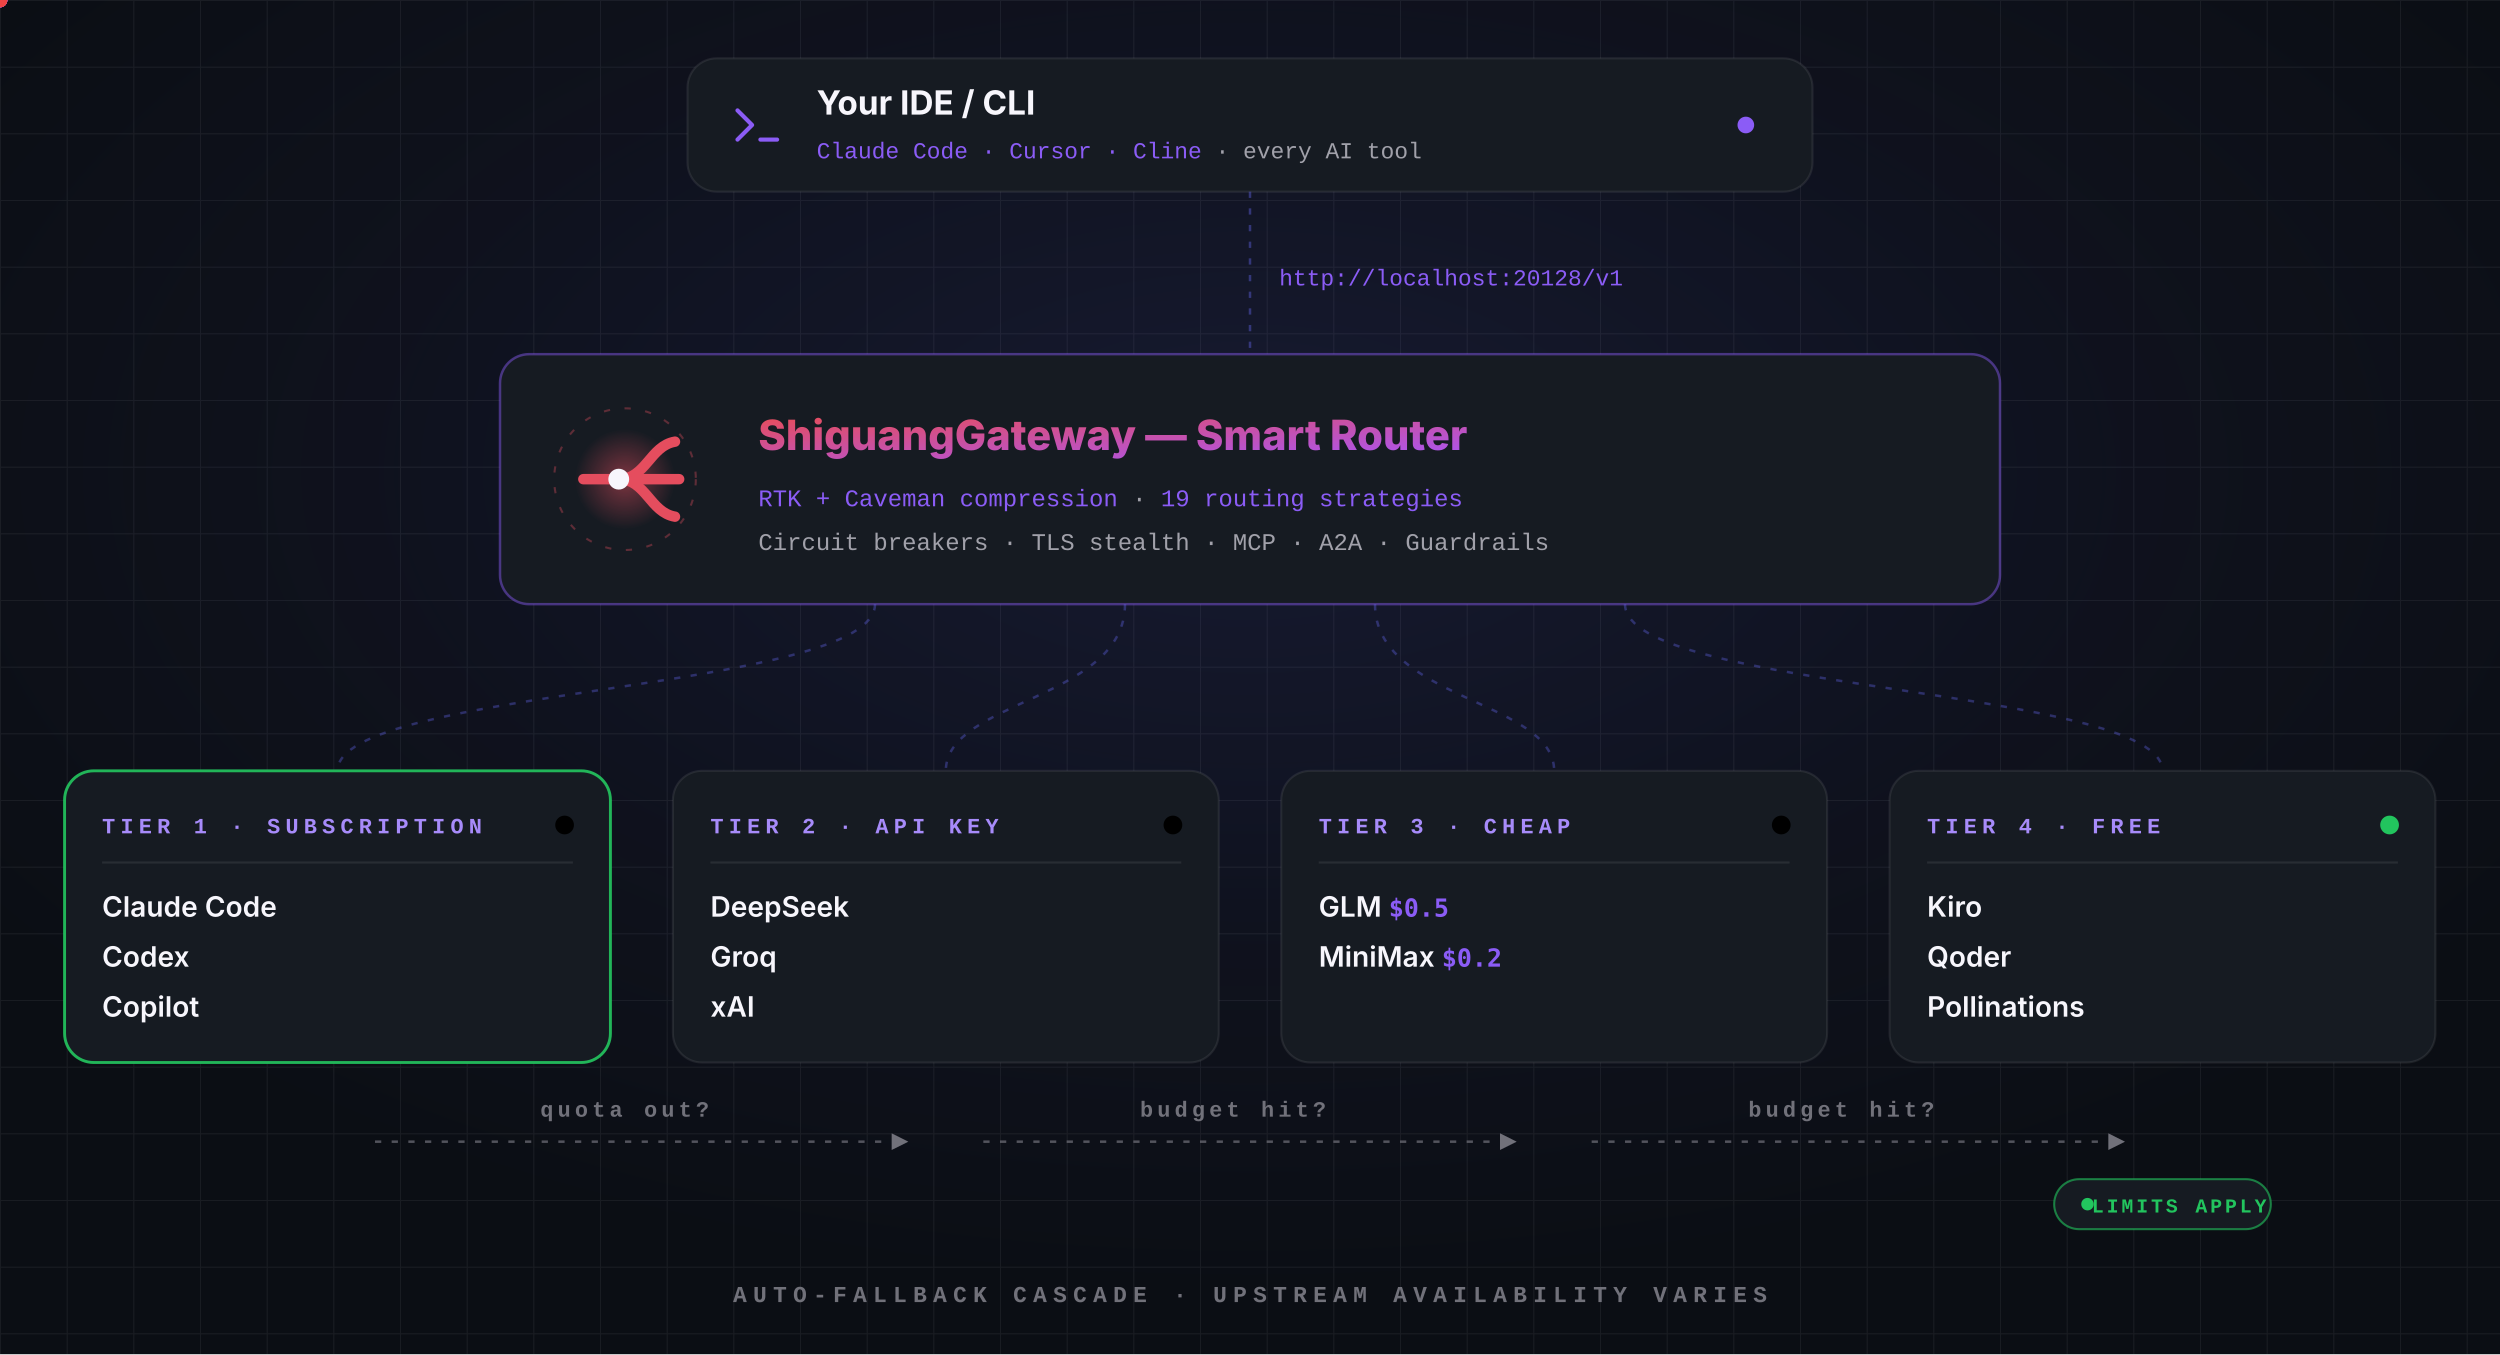
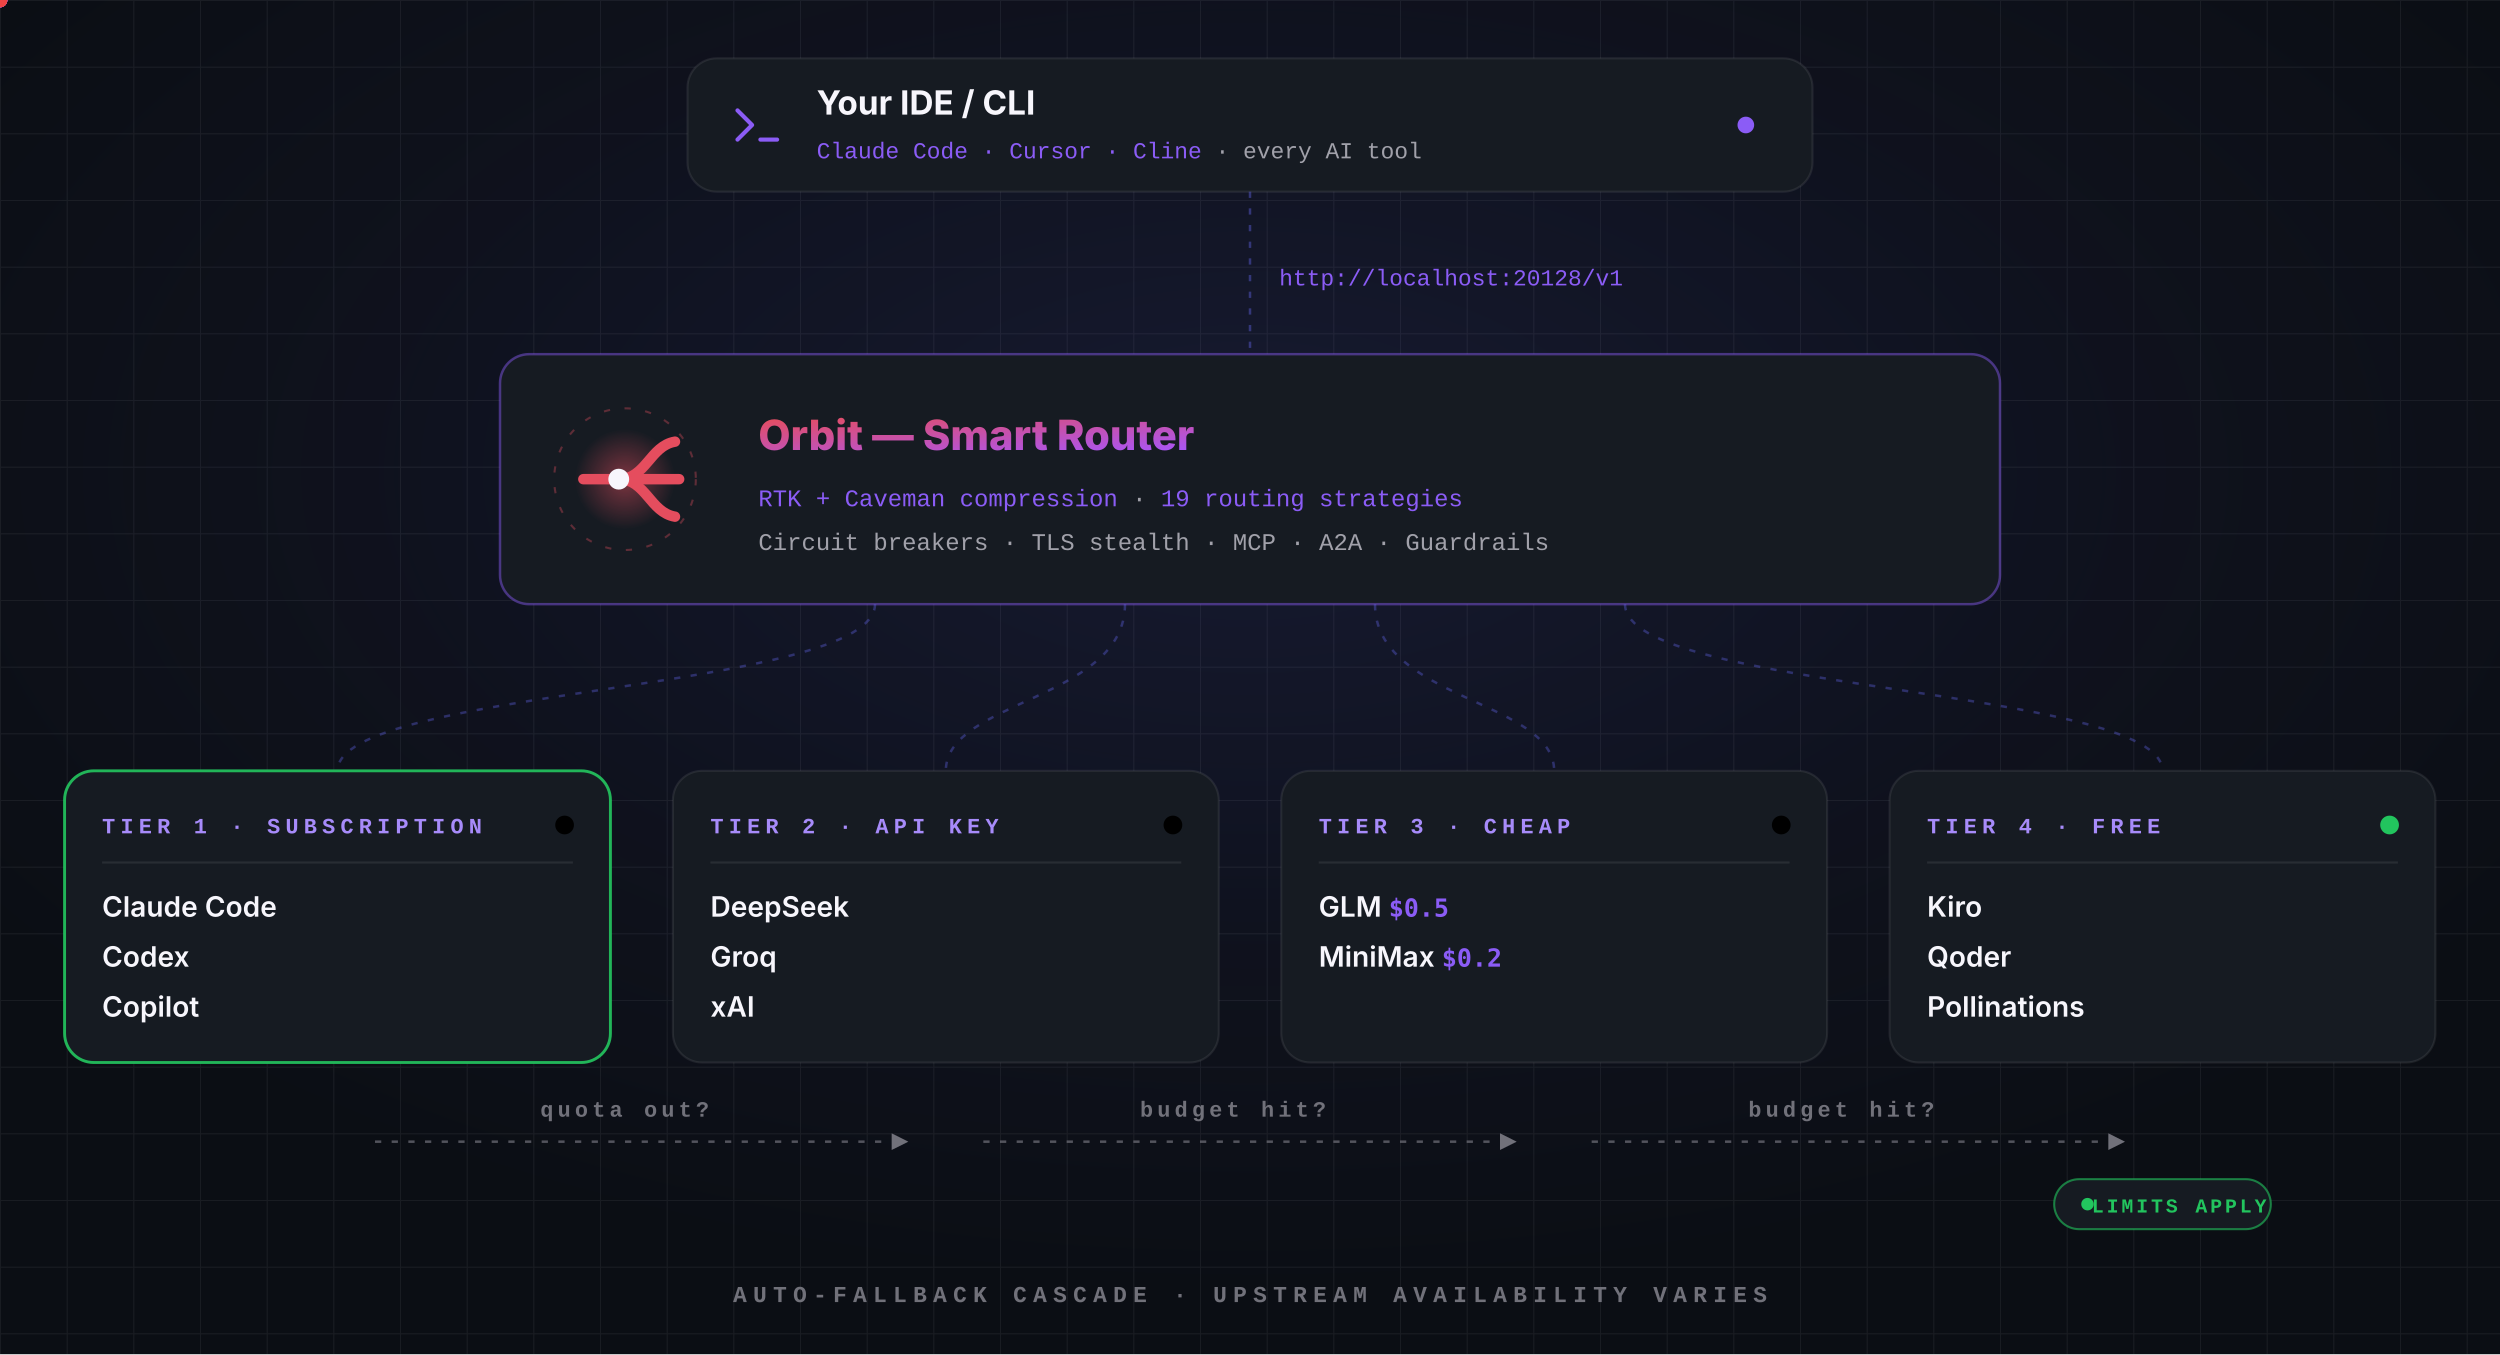
- <svg xmlns="http://www.w3.org/2000/svg" viewBox="0 0 1200 650" role="img" aria-label="ShiguangGateway request flow — auto-fallback cascade across 4 provider tiers">
+ <svg xmlns="http://www.w3.org/2000/svg" viewBox="0 0 1200 650" role="img" aria-label="Orbit request flow — auto-fallback cascade across 4 provider tiers">
  <defs>
    <radialGradient id="hubGlow" cx="50%" cy="50%" r="50%">
      <stop offset="0%" stop-color="#e54d5e" stop-opacity="0.5" />
      <stop offset="100%" stop-color="#e54d5e" stop-opacity="0" />
    </radialGradient>
    <radialGradient id="bgGlow" cx="50%" cy="35%" r="60%">
      <stop offset="0%" stop-color="#6366f1" stop-opacity="0.13" />
      <stop offset="60%" stop-color="#6366f1" stop-opacity="0.04" />
      <stop offset="100%" stop-color="#6366f1" stop-opacity="0" />
    </radialGradient>
    <linearGradient id="cardGrad" x1="0" x2="0" y1="0" y2="1">
      <stop offset="0%" stop-color="#161b22" stop-opacity="1" />
      <stop offset="100%" stop-color="#161b22" stop-opacity="1" />
    </linearGradient>
    <path id="pIn" d="M 600,92 L 600,170" />
    <path id="pT1" d="M 420,290 C 420,332 162,330 162,370" />
    <path id="pT2" d="M 540,290 C 540,336 454,336 454,370" />
    <path id="pT3" d="M 660,290 C 660,336 746,336 746,370" />
    <path id="pT4" d="M 780,290 C 780,332 1038,330 1038,370" />
    <path id="pC1" d="M 180,548 L 428,548" />
    <path id="pC2" d="M 472,548 L 720,548" />
    <path id="pC3" d="M 764,548 L 1012,548" />
    <linearGradient id="gradBrand" x1="0" y1="0" x2="1" y2="1">
      <stop offset="0%" stop-color="#e54d5e" />
      <stop offset="100%" stop-color="#a855f7" />
    </linearGradient>
    <pattern id="gridPaper" width="32" height="32" patternUnits="userSpaceOnUse">
      <path d="M 32 0 L 0 0 0 32" fill="none" stroke="#ffffff" stroke-opacity="0.06" stroke-width="1" />
    </pattern>
  </defs>
  <rect width="1200" height="650" fill="#0b0e14" />
  <rect width="1200" height="650" fill="url(#gridPaper)" />
  <rect width="1200" height="650" fill="url(#bgGlow)" />
  <rect x="330" y="28" width="540" height="64" rx="14" fill="url(#cardGrad)" stroke="#ffffff" stroke-opacity="0.08" stroke-width="1" />
  <g transform="translate(362, 60)" stroke="#8b5cf6" stroke-width="2" stroke-linecap="round" stroke-linejoin="round" fill="none">
    <path d="M -8 -7 L -1 0 L -8 7" />
    <line x1="3" y1="7" x2="11" y2="7" />
  </g>
  <text x="392" y="55" font-family="Inter, 'Segoe UI', Arial, Helvetica, system-ui, sans-serif" font-size="16" font-weight="700" fill="#F7F6FC">Your IDE / CLI</text>
  <text x="392" y="76" font-family="Consolas, 'Courier New', monospace" font-size="11" fill="#a1a1aa">
    <tspan fill="#8b5cf6">Claude Code · Cursor · Cline</tspan> · every AI tool</text>
  <circle cx="838" cy="60" r="4" fill="#8b5cf6">
    <animate attributeName="opacity" values="1;0.4;1" dur="2.5s" repeatCount="indefinite" />
  </circle>
  <use href="#pIn" stroke="#6366f1" stroke-width="1.2" stroke-dasharray="3 5" opacity="0.4" />
  <text x="614" y="137" font-family="Consolas, 'Courier New', monospace" font-size="11" fill="#8b5cf6">http://localhost:20128/v1</text>
  <g fill="#a78bfa">
    <circle r="3.2">
      <animateMotion dur="1.6s" repeatCount="indefinite" begin="0s">
        <mpath href="#pIn" />
      </animateMotion>
      <animate attributeName="opacity" values="0;1;1;0" dur="1.6s" begin="0s" repeatCount="indefinite" />
    </circle>
    <circle r="3.2">
      <animateMotion dur="1.6s" repeatCount="indefinite" begin="0.55s">
        <mpath href="#pIn" />
      </animateMotion>
      <animate attributeName="opacity" values="0;1;1;0" dur="1.6s" begin="0.55s" repeatCount="indefinite" />
    </circle>
    <circle r="3.2">
      <animateMotion dur="1.6s" repeatCount="indefinite" begin="1.1s">
        <mpath href="#pIn" />
      </animateMotion>
      <animate attributeName="opacity" values="0;1;1;0" dur="1.6s" begin="1.1s" repeatCount="indefinite" />
    </circle>
  </g>
  <rect x="240" y="170" width="720" height="120" rx="14" fill="url(#cardGrad)" stroke="#8b5cf6" stroke-width="1.2" stroke-opacity="0.45" />
  <g transform="translate(258, 188)">
    <circle cx="42" cy="42" r="34" fill="none" stroke="#e54d5e" stroke-width="1" opacity="0.35" stroke-dasharray="3 7">
      <animateTransform attributeName="transform" type="rotate" from="0 42 42" to="360 42 42" dur="30s" repeatCount="indefinite" />
    </circle>
    <circle cx="42" cy="42" r="24" fill="url(#hubGlow)">
      <animate attributeName="r" values="22;30;22" dur="3.2s" repeatCount="indefinite" />
    </circle>
    <g stroke="#e54d5e" stroke-width="5" stroke-linecap="round" fill="none">
      <line x1="22" y1="42" x2="38" y2="42" />
      <path d="M 39 42 C 52 42, 54 26, 66 24" />
      <path d="M 39 42 C 54 42, 56 42, 68 42" />
      <path d="M 39 42 C 52 42, 54 58, 66 60" />
    </g>
    <circle cx="39" cy="42" r="5" fill="#f7f6fc">
      <animate attributeName="opacity" values="1;0.7;1" dur="1.8s" repeatCount="indefinite" />
    </circle>
  </g>
-   <text x="364" y="216" font-family="Inter, 'Segoe UI', Arial, Helvetica, system-ui, sans-serif" font-size="20" font-weight="800" fill="url(#gradBrand)">ShiguangGateway — Smart Router</text>
+   <text x="364" y="216" font-family="Inter, 'Segoe UI', Arial, Helvetica, system-ui, sans-serif" font-size="20" font-weight="800" fill="url(#gradBrand)">Orbit — Smart Router</text>
  <text x="364" y="243" font-family="Consolas, 'Courier New', monospace" font-size="11.5" fill="#a1a1aa">
    <tspan fill="#8b5cf6">RTK + Caveman compression</tspan> · <tspan fill="#8b5cf6">19 routing strategies</tspan>
  </text>
  <text x="364" y="264" font-family="Consolas, 'Courier New', monospace" font-size="11.5" fill="#a1a1aa">Circuit breakers · TLS stealth · MCP · A2A · Guardrails</text>
  <g stroke="#6366f1" stroke-width="1.2" fill="none" stroke-dasharray="3 5" opacity="0.35">
    <use href="#pT1" />
    <use href="#pT2" />
    <use href="#pT3" />
    <use href="#pT4" />
  </g>
  <g fill="#8b5cf6">
    <g>
      <animate attributeName="opacity" values="1;1;0;0;1" keyTimes="0;0.23;0.27;0.96;1" dur="16s" repeatCount="indefinite" />
      <circle r="3.5">
        <animateMotion dur="1.4s" repeatCount="indefinite" begin="0s">
          <mpath href="#pT1" />
        </animateMotion>
        <animate attributeName="opacity" values="0;1;1;0" dur="1.4s" begin="0s" repeatCount="indefinite" />
      </circle>
      <circle r="3.5">
        <animateMotion dur="1.4s" repeatCount="indefinite" begin="0.7s">
          <mpath href="#pT1" />
        </animateMotion>
        <animate attributeName="opacity" values="0;1;1;0" dur="1.4s" begin="0.7s" repeatCount="indefinite" />
      </circle>
    </g>
    <g>
      <animate attributeName="opacity" values="0;0;1;1;0;0" keyTimes="0;0.24;0.28;0.48;0.52;1" dur="16s" repeatCount="indefinite" />
      <circle r="3.5">
        <animateMotion dur="1.4s" repeatCount="indefinite" begin="0s">
          <mpath href="#pT2" />
        </animateMotion>
        <animate attributeName="opacity" values="0;1;1;0" dur="1.4s" begin="0s" repeatCount="indefinite" />
      </circle>
      <circle r="3.5">
        <animateMotion dur="1.4s" repeatCount="indefinite" begin="0.7s">
          <mpath href="#pT2" />
        </animateMotion>
        <animate attributeName="opacity" values="0;1;1;0" dur="1.4s" begin="0.7s" repeatCount="indefinite" />
      </circle>
    </g>
    <g>
      <animate attributeName="opacity" values="0;0;1;1;0;0" keyTimes="0;0.49;0.53;0.73;0.77;1" dur="16s" repeatCount="indefinite" />
      <circle r="3.5">
        <animateMotion dur="1.4s" repeatCount="indefinite" begin="0s">
          <mpath href="#pT3" />
        </animateMotion>
        <animate attributeName="opacity" values="0;1;1;0" dur="1.4s" begin="0s" repeatCount="indefinite" />
      </circle>
      <circle r="3.5">
        <animateMotion dur="1.4s" repeatCount="indefinite" begin="0.7s">
          <mpath href="#pT3" />
        </animateMotion>
        <animate attributeName="opacity" values="0;1;1;0" dur="1.4s" begin="0.7s" repeatCount="indefinite" />
      </circle>
    </g>
    <g>
      <animate attributeName="opacity" values="0;0;1;1;0" keyTimes="0;0.74;0.78;0.985;1" dur="16s" repeatCount="indefinite" />
      <circle r="3.5">
        <animateMotion dur="1.4s" repeatCount="indefinite" begin="0s">
          <mpath href="#pT4" />
        </animateMotion>
        <animate attributeName="opacity" values="0;1;1;0" dur="1.4s" begin="0s" repeatCount="indefinite" />
      </circle>
      <circle r="3.5">
        <animateMotion dur="1.4s" repeatCount="indefinite" begin="0.7s">
          <mpath href="#pT4" />
        </animateMotion>
        <animate attributeName="opacity" values="0;1;1;0" dur="1.4s" begin="0.7s" repeatCount="indefinite" />
      </circle>
    </g>
  </g>
  <g transform="translate(31, 370)">
    <rect width="262" height="140" rx="14" fill="url(#cardGrad)" stroke="#ffffff" stroke-opacity="0.08" stroke-width="1" />
    <rect width="262" height="140" rx="14" fill="none" stroke="#22c55e" stroke-width="1.4" stroke-opacity="0.9">
      <animate attributeName="stroke-opacity" values="0.9;0.9;0;0;0.9" keyTimes="0;0.23;0.27;0.96;1" dur="16s" repeatCount="indefinite" />
    </rect>
    <text x="18" y="30" font-family="Consolas, 'Courier New', monospace" font-size="10.5" letter-spacing="2.5" font-weight="700" fill="#a78bfa">TIER 1 · SUBSCRIPTION</text>
    <circle cx="240" cy="26" r="4.5">
      <animate attributeName="fill" values="#22c55e;#22c55e;#ef4444;#ef4444;#22c55e" keyTimes="0;0.23;0.28;0.985;1" dur="16s" repeatCount="indefinite" />
      <animate attributeName="opacity" values="1;0.45;1" dur="1.8s" repeatCount="indefinite" />
    </circle>
    <line x1="18" y1="44" x2="244" y2="44" stroke="#ffffff" stroke-opacity="0.08" stroke-width="1" />
    <g font-family="Inter, 'Segoe UI', Arial, Helvetica, system-ui, sans-serif" font-size="13.5" font-weight="600" fill="#F7F6FC">
      <text x="18" y="70">Claude Code</text>
      <text x="18" y="94">Codex</text>
      <text x="18" y="118">Copilot</text>
    </g>
  </g>
  <g transform="translate(323, 370)">
    <rect width="262" height="140" rx="14" fill="url(#cardGrad)" stroke="#ffffff" stroke-opacity="0.08" stroke-width="1" />
    <rect width="262" height="140" rx="14" fill="none" stroke="#22c55e" stroke-width="1.4" stroke-opacity="0">
      <animate attributeName="stroke-opacity" values="0;0;0.9;0.9;0;0" keyTimes="0;0.24;0.28;0.48;0.52;1" dur="16s" repeatCount="indefinite" />
    </rect>
    <text x="18" y="30" font-family="Consolas, 'Courier New', monospace" font-size="10.5" letter-spacing="2.5" font-weight="700" fill="#a78bfa">TIER 2 · API KEY</text>
    <circle cx="240" cy="26" r="4.5">
      <animate attributeName="fill" values="#71717a;#71717a;#22c55e;#22c55e;#ef4444;#ef4444;#71717a" keyTimes="0;0.24;0.28;0.48;0.53;0.985;1" dur="16s" repeatCount="indefinite" />
      <animate attributeName="opacity" values="1;0.5;1" dur="1.8s" repeatCount="indefinite" />
    </circle>
    <line x1="18" y1="44" x2="244" y2="44" stroke="#ffffff" stroke-opacity="0.08" stroke-width="1" />
    <g font-family="Inter, 'Segoe UI', Arial, Helvetica, system-ui, sans-serif" font-size="13.5" font-weight="600" fill="#F7F6FC">
      <text x="18" y="70">DeepSeek</text>
      <text x="18" y="94">Groq</text>
      <text x="18" y="118">xAI</text>
    </g>
  </g>
  <g transform="translate(615, 370)">
    <rect width="262" height="140" rx="14" fill="url(#cardGrad)" stroke="#ffffff" stroke-opacity="0.08" stroke-width="1" />
    <rect width="262" height="140" rx="14" fill="none" stroke="#22c55e" stroke-width="1.4" stroke-opacity="0">
      <animate attributeName="stroke-opacity" values="0;0;0.9;0.9;0;0" keyTimes="0;0.49;0.53;0.73;0.77;1" dur="16s" repeatCount="indefinite" />
    </rect>
    <text x="18" y="30" font-family="Consolas, 'Courier New', monospace" font-size="10.5" letter-spacing="2.5" font-weight="700" fill="#a78bfa">TIER 3 · CHEAP</text>
    <circle cx="240" cy="26" r="4.5">
      <animate attributeName="fill" values="#71717a;#71717a;#22c55e;#22c55e;#ef4444;#ef4444;#71717a" keyTimes="0;0.49;0.53;0.73;0.78;0.985;1" dur="16s" repeatCount="indefinite" />
      <animate attributeName="opacity" values="1;0.5;1" dur="1.8s" repeatCount="indefinite" />
    </circle>
    <line x1="18" y1="44" x2="244" y2="44" stroke="#ffffff" stroke-opacity="0.08" stroke-width="1" />
    <g font-family="Inter, 'Segoe UI', Arial, Helvetica, system-ui, sans-serif" font-size="13.5" font-weight="600" fill="#F7F6FC">
      <text x="18" y="70">GLM <tspan font-family="Consolas, monospace" font-size="12" fill="#8b5cf6">$0.5</tspan>
      </text>
      <text x="18" y="94">MiniMax <tspan font-family="Consolas, monospace" font-size="12" fill="#8b5cf6">$0.2</tspan>
      </text>
    </g>
  </g>
  <g transform="translate(907, 370)">
    <rect width="262" height="140" rx="14" fill="url(#cardGrad)" stroke="#ffffff" stroke-opacity="0.08" stroke-width="1" />
    <rect width="262" height="140" rx="14" fill="none" stroke="#22c55e" stroke-width="1.4" stroke-opacity="0">
      <animate attributeName="stroke-opacity" values="0;0;0.9;0.9;0" keyTimes="0;0.74;0.78;0.985;1" dur="16s" repeatCount="indefinite" />
    </rect>
    <text x="18" y="30" font-family="Consolas, 'Courier New', monospace" font-size="10.5" letter-spacing="2.5" font-weight="700" fill="#a78bfa">TIER 4 · FREE</text>
    <circle cx="240" cy="26" r="4.5" fill="#22c55e">
      <animate attributeName="opacity" values="1;0.45;1" dur="1.8s" repeatCount="indefinite" />
    </circle>
    <line x1="18" y1="44" x2="244" y2="44" stroke="#ffffff" stroke-opacity="0.08" stroke-width="1" />
    <g font-family="Inter, 'Segoe UI', Arial, Helvetica, system-ui, sans-serif" font-size="13.5" font-weight="600" fill="#F7F6FC">
      <text x="18" y="70">Kiro</text>
      <text x="18" y="94">Qoder</text>
      <text x="18" y="118">Pollinations</text>
    </g>
  </g>
  <g stroke="#71717a" stroke-width="1.2" fill="none" stroke-dasharray="3 5" opacity="0.7">
    <use href="#pC1" />
    <use href="#pC2" />
    <use href="#pC3" />
  </g>
  <polygon points="428,544 436,548 428,552" fill="#71717a" />
  <polygon points="720,544 728,548 720,552" fill="#71717a" />
  <polygon points="1012,544 1020,548 1012,552" fill="#71717a" />
  <text x="304" y="536" font-family="Consolas, 'Courier New', monospace" font-size="10.5" letter-spacing="2" font-weight="700" fill="#71717a" text-anchor="middle">
    quota out?
    <animate attributeName="fill" values="#71717a;#71717a;#ef4444;#ef4444;#71717a;#71717a" keyTimes="0;0.21;0.23;0.29;0.32;1" dur="16s" repeatCount="indefinite" />
  </text>
  <text x="596" y="536" font-family="Consolas, 'Courier New', monospace" font-size="10.5" letter-spacing="2" font-weight="700" fill="#71717a" text-anchor="middle">
    budget hit?
    <animate attributeName="fill" values="#71717a;#71717a;#ef4444;#ef4444;#71717a;#71717a" keyTimes="0;0.46;0.48;0.54;0.57;1" dur="16s" repeatCount="indefinite" />
  </text>
  <text x="888" y="536" font-family="Consolas, 'Courier New', monospace" font-size="10.5" letter-spacing="2" font-weight="700" fill="#71717a" text-anchor="middle">
    budget hit?
    <animate attributeName="fill" values="#71717a;#71717a;#ef4444;#ef4444;#71717a;#71717a" keyTimes="0;0.71;0.73;0.79;0.82;1" dur="16s" repeatCount="indefinite" />
  </text>
  <circle r="3.5" fill="#ef4444">
    <animateMotion dur="16s" repeatCount="indefinite" calcMode="linear" keyPoints="0;0;1;1" keyTimes="0;0.235;0.27;1">
      <mpath href="#pC1" />
    </animateMotion>
    <animate attributeName="opacity" values="0;0;1;1;0;0" keyTimes="0;0.235;0.245;0.265;0.275;1" dur="16s" repeatCount="indefinite" />
  </circle>
  <circle r="3.5" fill="#ef4444">
    <animateMotion dur="16s" repeatCount="indefinite" calcMode="linear" keyPoints="0;0;1;1" keyTimes="0;0.485;0.52;1">
      <mpath href="#pC2" />
    </animateMotion>
    <animate attributeName="opacity" values="0;0;1;1;0;0" keyTimes="0;0.485;0.495;0.515;0.525;1" dur="16s" repeatCount="indefinite" />
  </circle>
  <circle r="3.5" fill="#ef4444">
    <animateMotion dur="16s" repeatCount="indefinite" calcMode="linear" keyPoints="0;0;1;1" keyTimes="0;0.735;0.77;1">
      <mpath href="#pC3" />
    </animateMotion>
    <animate attributeName="opacity" values="0;0;1;1;0;0" keyTimes="0;0.735;0.745;0.765;0.775;1" dur="16s" repeatCount="indefinite" />
  </circle>
  <g transform="translate(986, 566)">
    <rect width="104" height="24" rx="12" fill="#161b22" stroke="#22c55e" stroke-width="1" stroke-opacity="0.6" />
    <circle cx="16" cy="12" r="3" fill="#22c55e">
      <animate attributeName="opacity" values="1;0.35;1" dur="1.6s" repeatCount="indefinite" />
    </circle>
    <text x="60" y="16" text-anchor="middle" font-family="Consolas, 'Courier New', monospace" font-size="9.5" letter-spacing="1.4" font-weight="700" fill="#22c55e">LIMITS APPLY</text>
  </g>
  <text x="600" y="625" font-family="Consolas, 'Courier New', monospace" font-size="11" letter-spacing="3" font-weight="700" fill="#71717a" text-anchor="middle">AUTO-FALLBACK CASCADE · UPSTREAM AVAILABILITY VARIES</text>
</svg>
